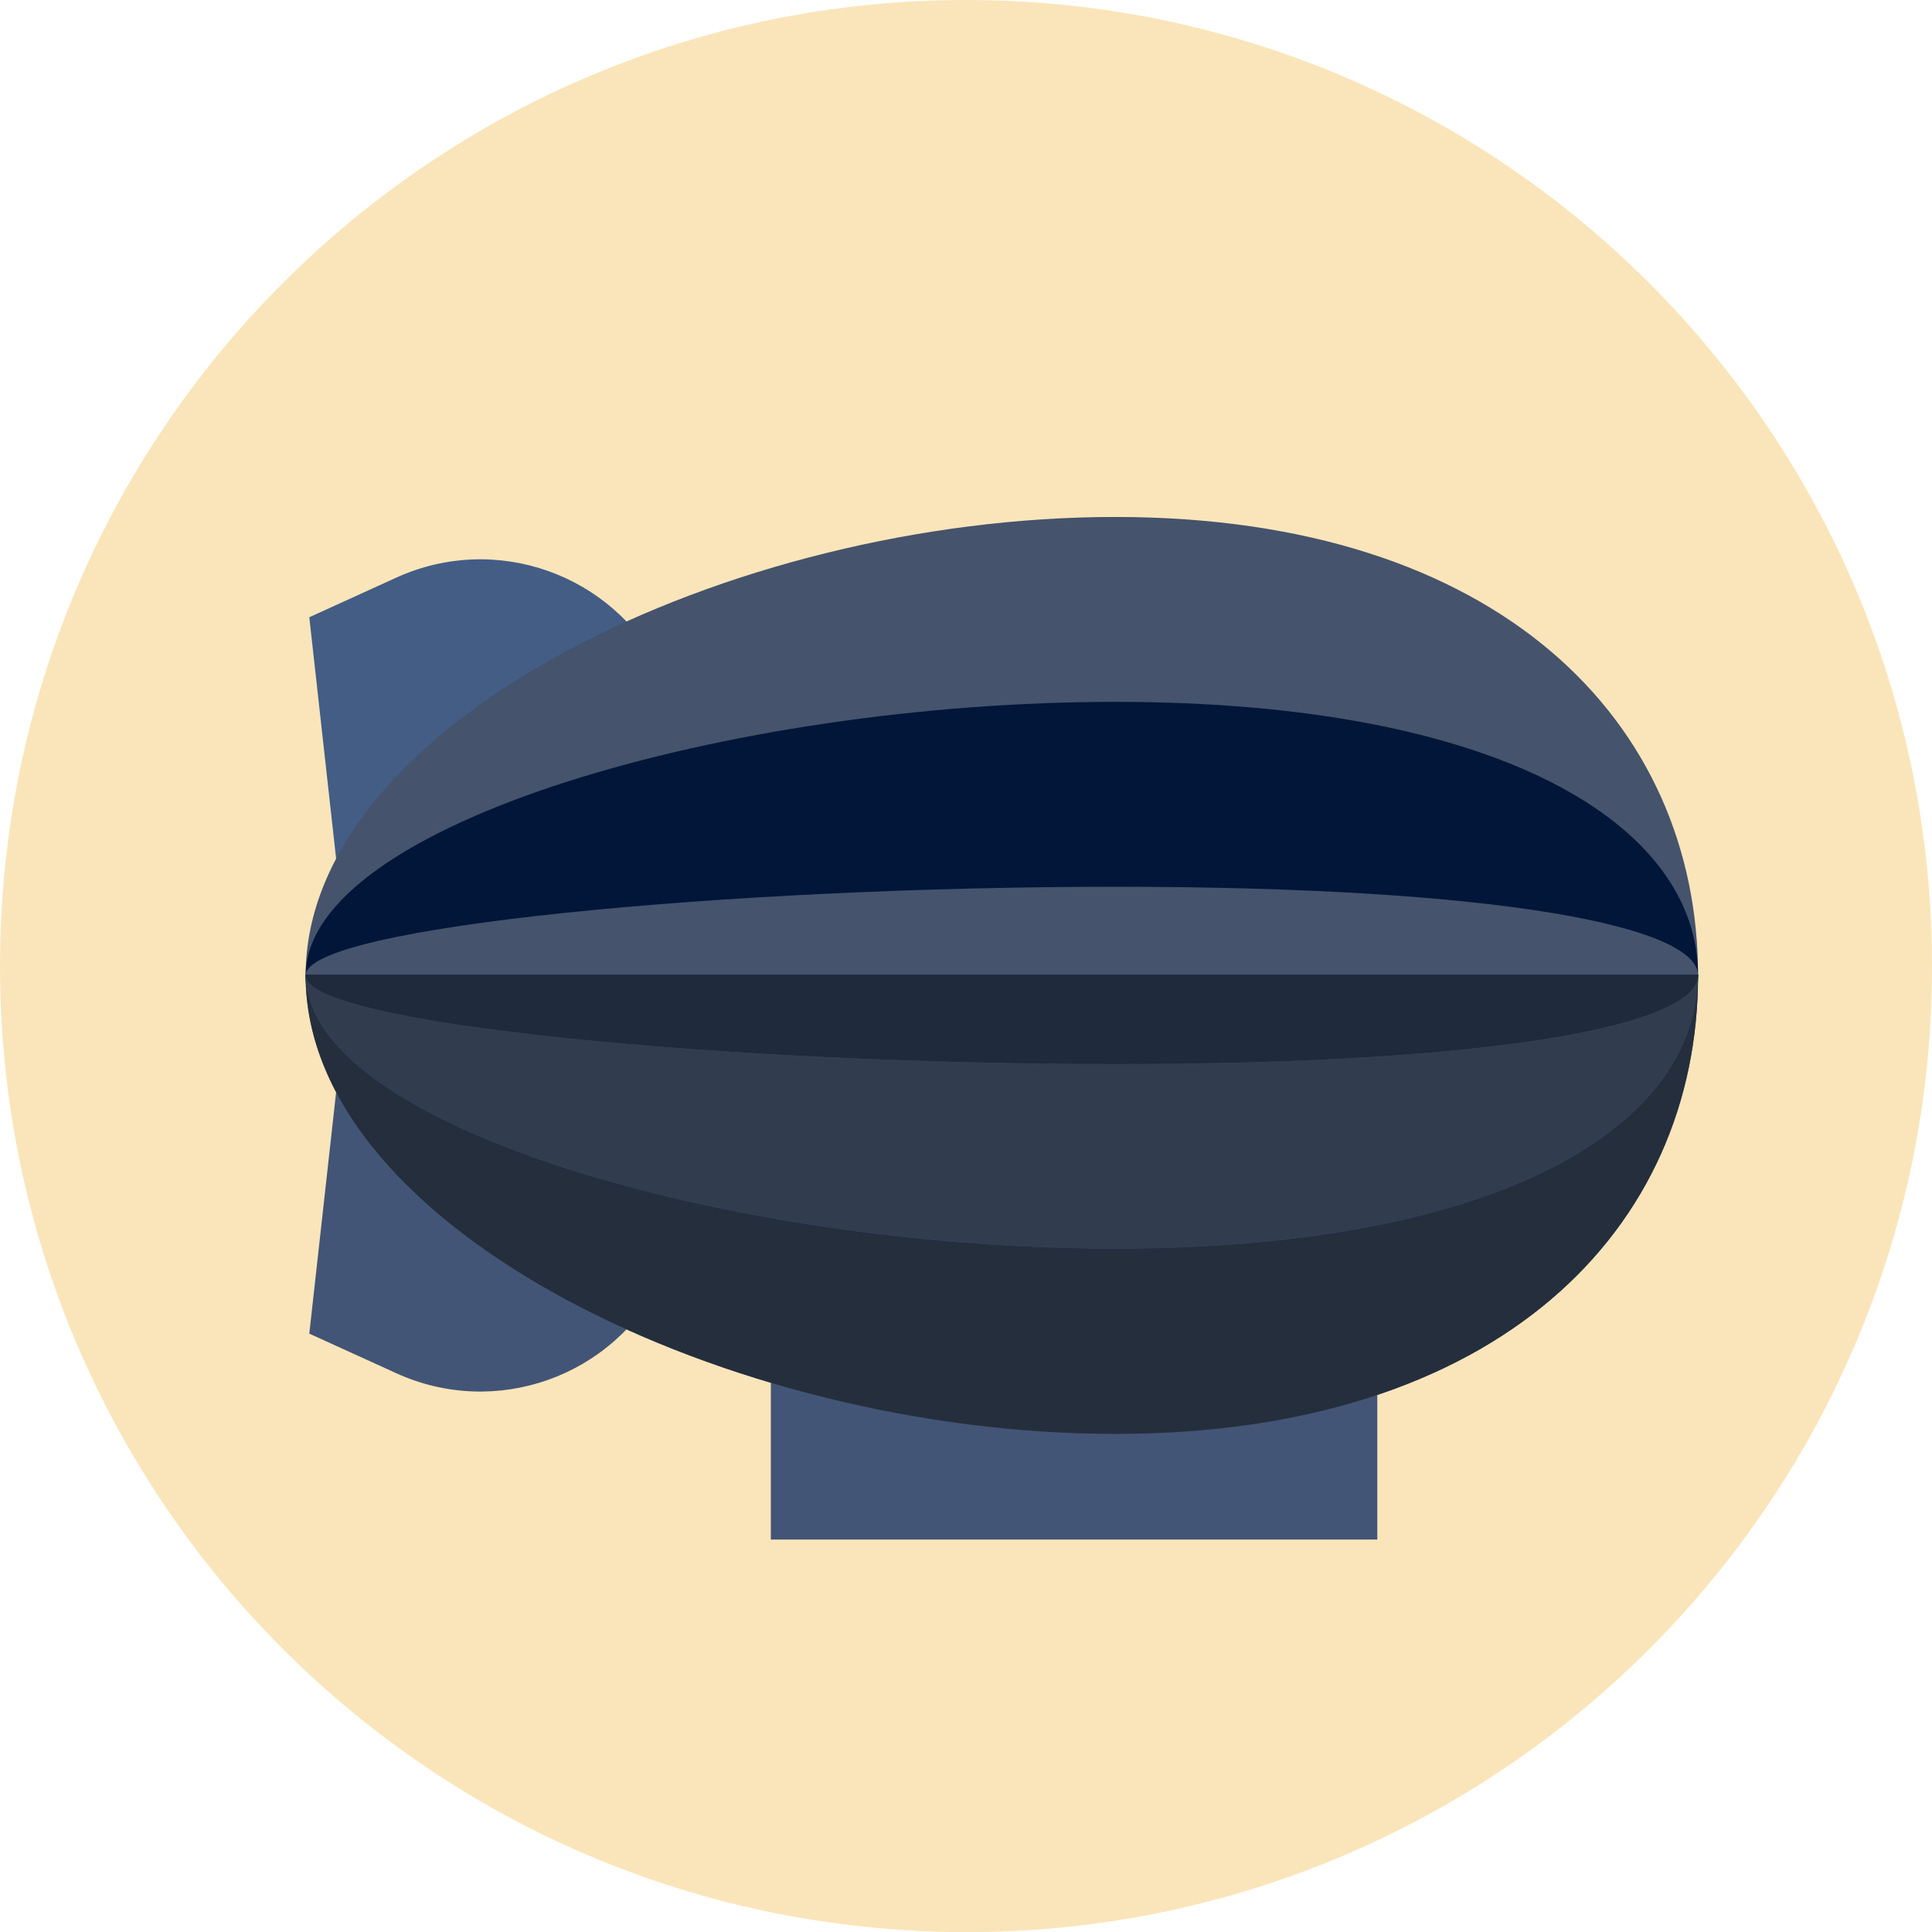
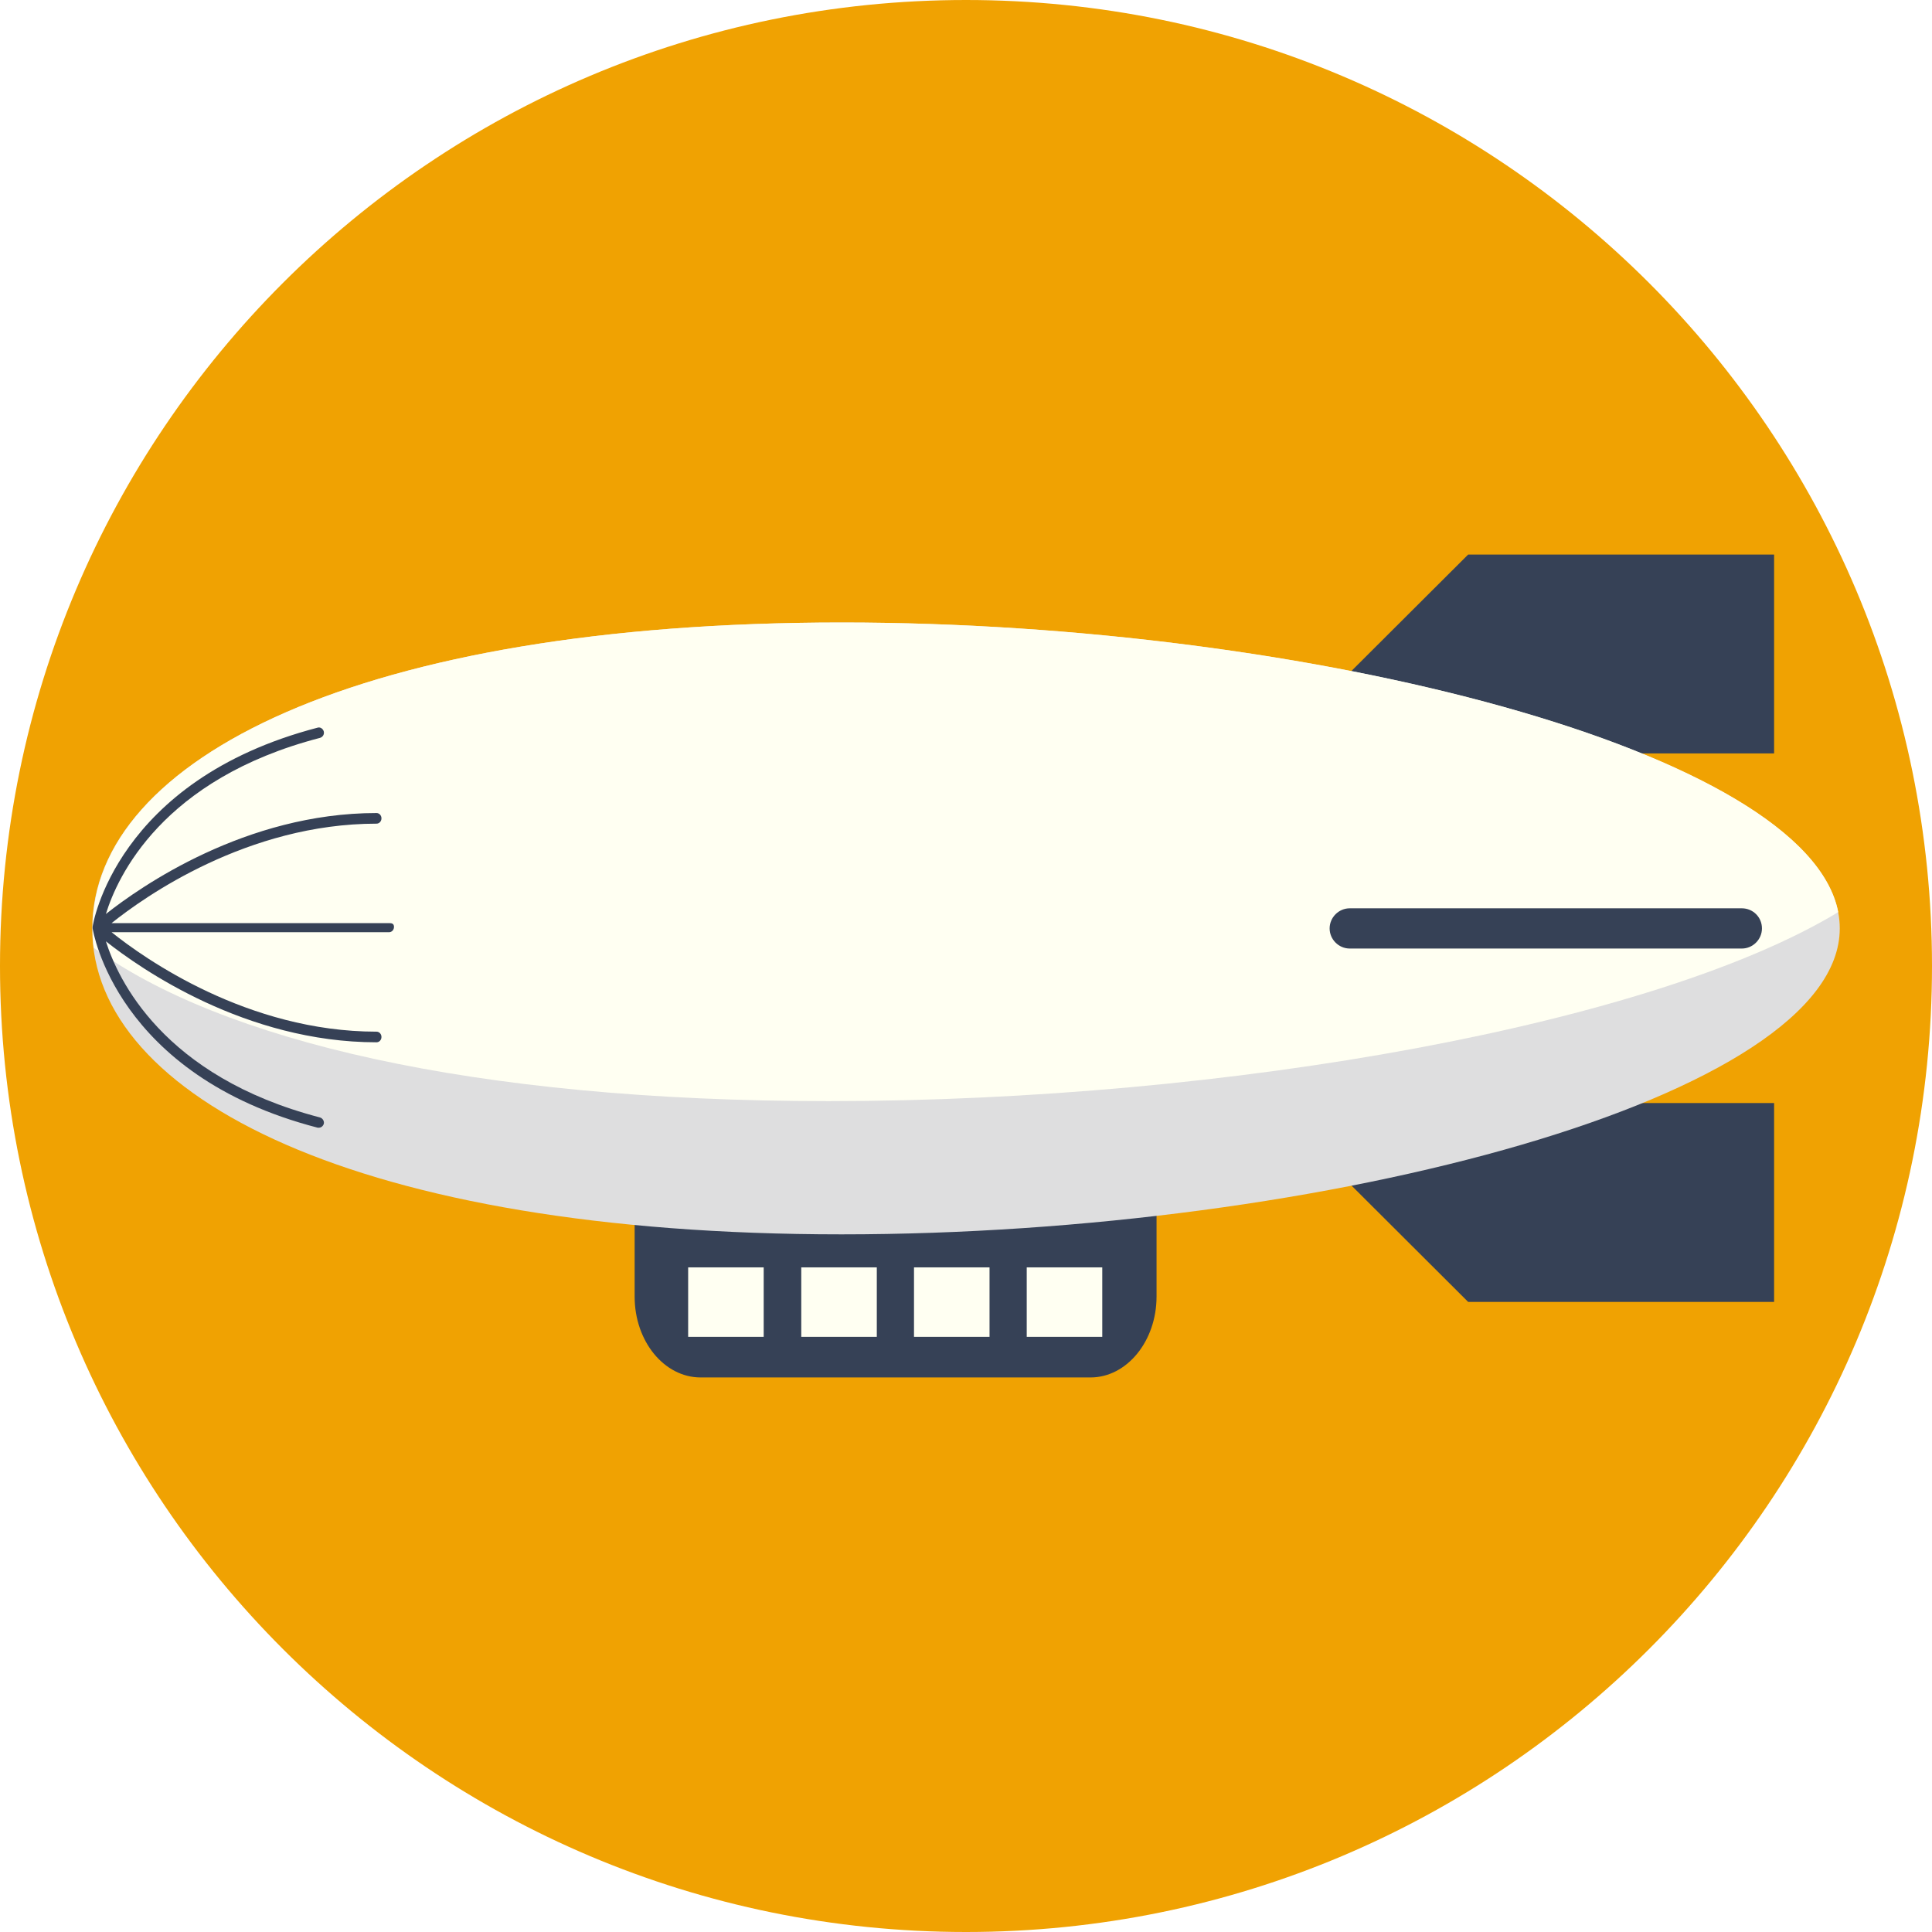
- <svg xmlns="http://www.w3.org/2000/svg" version="1.1" id="Capa_1" x="0px" y="0px" viewBox="0 0 512 512" style="enable-background:new 0 0 512 512;" xml:space="preserve" width="512px" height="512px" class="">
+ <svg xmlns="http://www.w3.org/2000/svg" version="1.1" id="Layer_1" x="0px" y="0px" viewBox="0 0 509 509" style="enable-background:new 0 0 509 509;" xml:space="preserve" width="512px" height="512px" class="">
  <g>
-     <circle style="fill:#FAE5BA" cx="256" cy="256" r="256" data-original="#2789E1" class="" data-old_color="#2789E1" />
-     <path style="fill:#FAE5BA" d="M511.451,272.576l-95.212-95.212L81.968,353.427L240.032,511.49c5.283,0.325,10.604,0.51,15.968,0.51  C391.814,512,502.906,406.233,511.451,272.576z" data-original="#1D67BC" class="" data-old_color="#1D67BC" />
-     <path style="fill:#435D85" d="M175.381,177.996L175.381,177.996c-12.898-25.897-43.992-36.922-70.323-24.934l-23.09,10.512  l7.108,63.998L175.381,177.996z" data-original="#FFFFFF" class="" data-old_color="#435C84" />
-     <g>
-       <path style="fill:#435576" d="M175.381,339.004L175.381,339.004c-12.898,25.897-43.992,36.922-70.323,24.934l-23.09-10.512   l7.108-63.998L175.381,339.004z" data-original="#E0E0E0" class="" data-old_color="#425475" />
-       <rect x="204.28" y="352" style="fill:#435576" width="160.72" height="56" data-original="#E0E0E0" class="" data-old_color="#425475" />
+     <g transform="matrix(1 0 0 1 0 0)">
+       <circle style="fill:#F0A202" cx="254.5" cy="254.5" r="254.5" data-original="#F5C35E" class="active-path" data-old_color="#F5C35E" />
+       <g>
+         <polygon style="fill:#364156" points="350.3,182.5 386.8,146.1 467.4,146.1 467.4,198.5 420.7,198.5  " data-original="#364156" class="" data-old_color="#BDBDBE" />
+         <polygon style="fill:#364156" points="350.3,306.6 386.8,343 467.4,343 467.4,290.6 420.7,290.6  " data-original="#364156" class="" data-old_color="#BDBDBE" />
+         <path style="fill:#364156" d="M167.2,304.9v36.7c0,11.8,7.8,21.3,17.4,21.3h102.7c9.6,0,17.4-9.6,17.4-21.3v-36.7H167.2z" data-original="#364156" class="" data-old_color="#BDBDBE" />
+       </g>
+       <path style="fill:#DEDEDF;" d="M484.7,244.6c0,44.5-135.8,80.6-263,80.6S24.3,289,24.3,244.6S94.6,164,221.7,164  S484.7,200.1,484.7,244.6z" data-original="#DEDEDF" class="" />
+       <path style="fill:#FFFFF2" d="M484.3,240.3c-8.2-42.5-139.5-76.3-262.5-76.3c-127.1,0-197.4,36.1-197.4,80.6c0,1.7,0.1,3.4,0.3,5.1  c33.2,24.2,99.2,40.4,193.6,40.4C324.4,290.1,436,269.6,484.3,240.3z" data-original="#FFFFF2" class="" data-old_color="#F1F3F7" />
+       <g>
+         <rect x="181.3" y="333.9" style="fill:#FFFFF2" width="19.9" height="18.3" data-original="#FFFFF2" class="" data-old_color="#FBF7F7" />
+         <rect x="211.1" y="333.9" style="fill:#FFFFF2" width="19.9" height="18.3" data-original="#FFFFF2" class="" data-old_color="#FBF7F7" />
+         <rect x="240.8" y="333.9" style="fill:#FFFFF2" width="19.9" height="18.3" data-original="#FFFFF2" class="" data-old_color="#FBF7F7" />
+         <rect x="270.5" y="333.9" style="fill:#FFFFF2" width="19.9" height="18.3" data-original="#FFFFF2" class="" data-old_color="#FBF7F7" />
+       </g>
+       <g>
+         <path style="fill:#364156" d="M458.9,239.3H355.6c-2.9,0-5.3,2.4-5.3,5.3c0,2.9,2.4,5.3,5.3,5.3h103.3c2.9,0,5.3-2.4,5.3-5.3   C464.2,241.6,461.8,239.3,458.9,239.3z" data-original="#364156" class="" data-old_color="#BDBDBE" />
+         <path style="fill:#364156" d="M102.6,243.2H29.4C38,236.3,65.2,217,99.2,217c0.7,0,1.3-0.6,1.3-1.4s-0.6-1.4-1.3-1.4   c-34.5,0-62.2,19.4-71.3,26.6c3-9.8,14.8-35.6,56.4-46.4c0.7-0.2,1.2-0.9,1-1.7c-0.2-0.7-0.9-1.2-1.6-1   c-53.3,13.9-59.3,52.1-59.3,52.5v0.1v0.1c0,0,0,0,0,0.1c0,0,0,0,0,0.1l0,0c0.1,0.4,6,38.7,59.3,52.5c0.1,0,0.2,0,0.3,0   c0.6,0,1.1-0.4,1.3-1c0.2-0.7-0.3-1.5-1-1.7C42.8,283.6,31,257.8,27.9,248c9.1,7.2,36.8,26.6,71.3,26.6c0.7,0,1.3-0.6,1.3-1.4   s-0.6-1.4-1.3-1.4c-34,0-61.2-19.3-69.8-26.2h73.1c0.7,0,1.3-0.6,1.3-1.4S103.3,243.2,102.6,243.2z" data-original="#364156" class="" data-old_color="#BDBDBE" />
+       </g>
    </g>
-     <path style="fill:#45536C" d="M450,258.5c0,67.103-52.603,121.5-154.5,121.5S81,325.603,81,258.5S193.603,137,295.5,137  S450,191.397,450,258.5z" data-original="#FEEC65" class="" data-old_color="#44536C" />
-     <path style="fill:#252E3D" d="M81.006,258.286c0,0.072-0.006,0.143-0.006,0.214C81,325.603,193.604,380,295.5,380  S450,325.603,450,258.5c0-0.072-0.002-0.143-0.003-0.214H81.006z" data-original="#FCD748" class="active-path" data-old_color="#242E3D" />
-     <path style="fill:#011638" d="M450,258.5c0,40.041-52.603,72.5-154.5,72.5S81,298.541,81,258.5S193.603,186,295.5,186  S450,218.459,450,258.5z" data-original="#EC5353" class="" data-old_color="#EC5353" />
-     <path style="fill:#313D4F" d="M81.009,258.286c0,0.072-0.009,0.143-0.009,0.214c0,40.041,112.604,72.5,214.5,72.5  S450,298.541,450,258.5c0-0.072-0.004-0.143-0.004-0.214H81.009z" data-original="#D13135" class="" data-old_color="#303C4D" />
-     <path style="fill:#45536C" d="M450,258.5c0,12.979-52.603,23.5-154.5,23.5S81,271.479,81,258.5S193.603,235,295.5,235  S450,245.521,450,258.5z" data-original="#FEEC65" class="" data-old_color="#44536C" />
-     <path style="fill:#1F2A3D" d="M81.029,258.286C81.022,258.357,81,258.428,81,258.5c0,12.979,112.604,23.5,214.5,23.5  S450,271.479,450,258.5c0-0.072-0.01-0.143-0.014-0.214H81.029z" data-original="#E8D45D" class="" data-old_color="#1F293B" />
  </g>
</svg>
